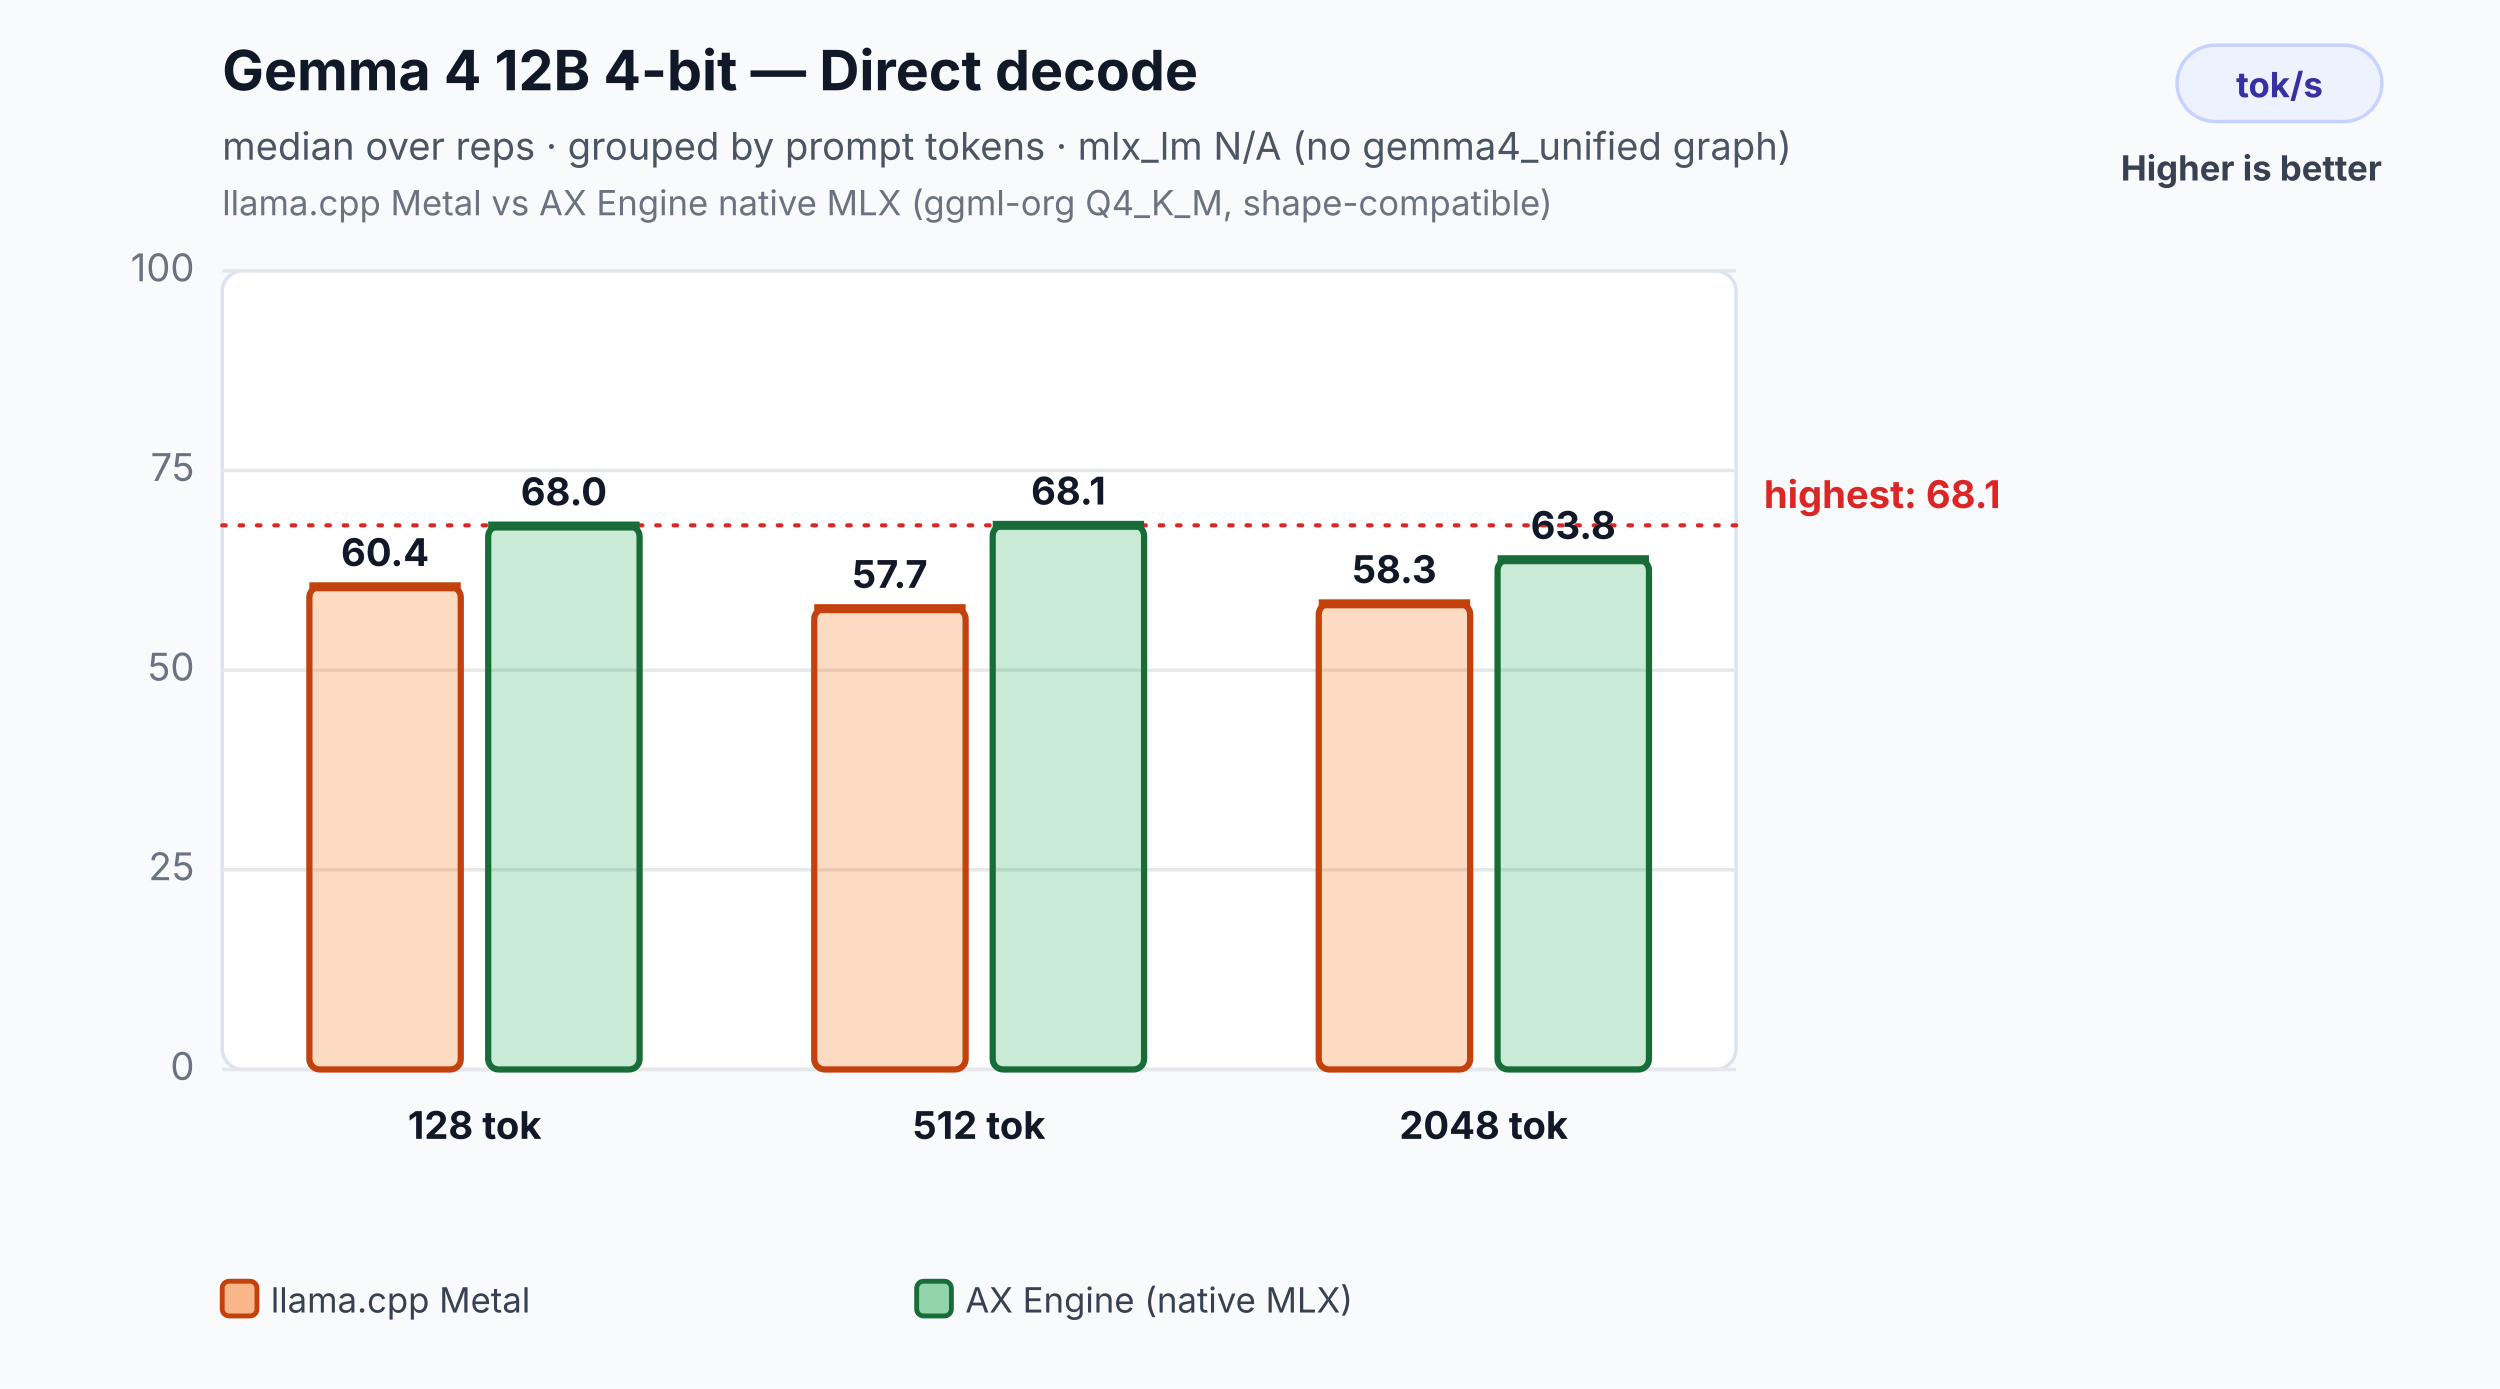
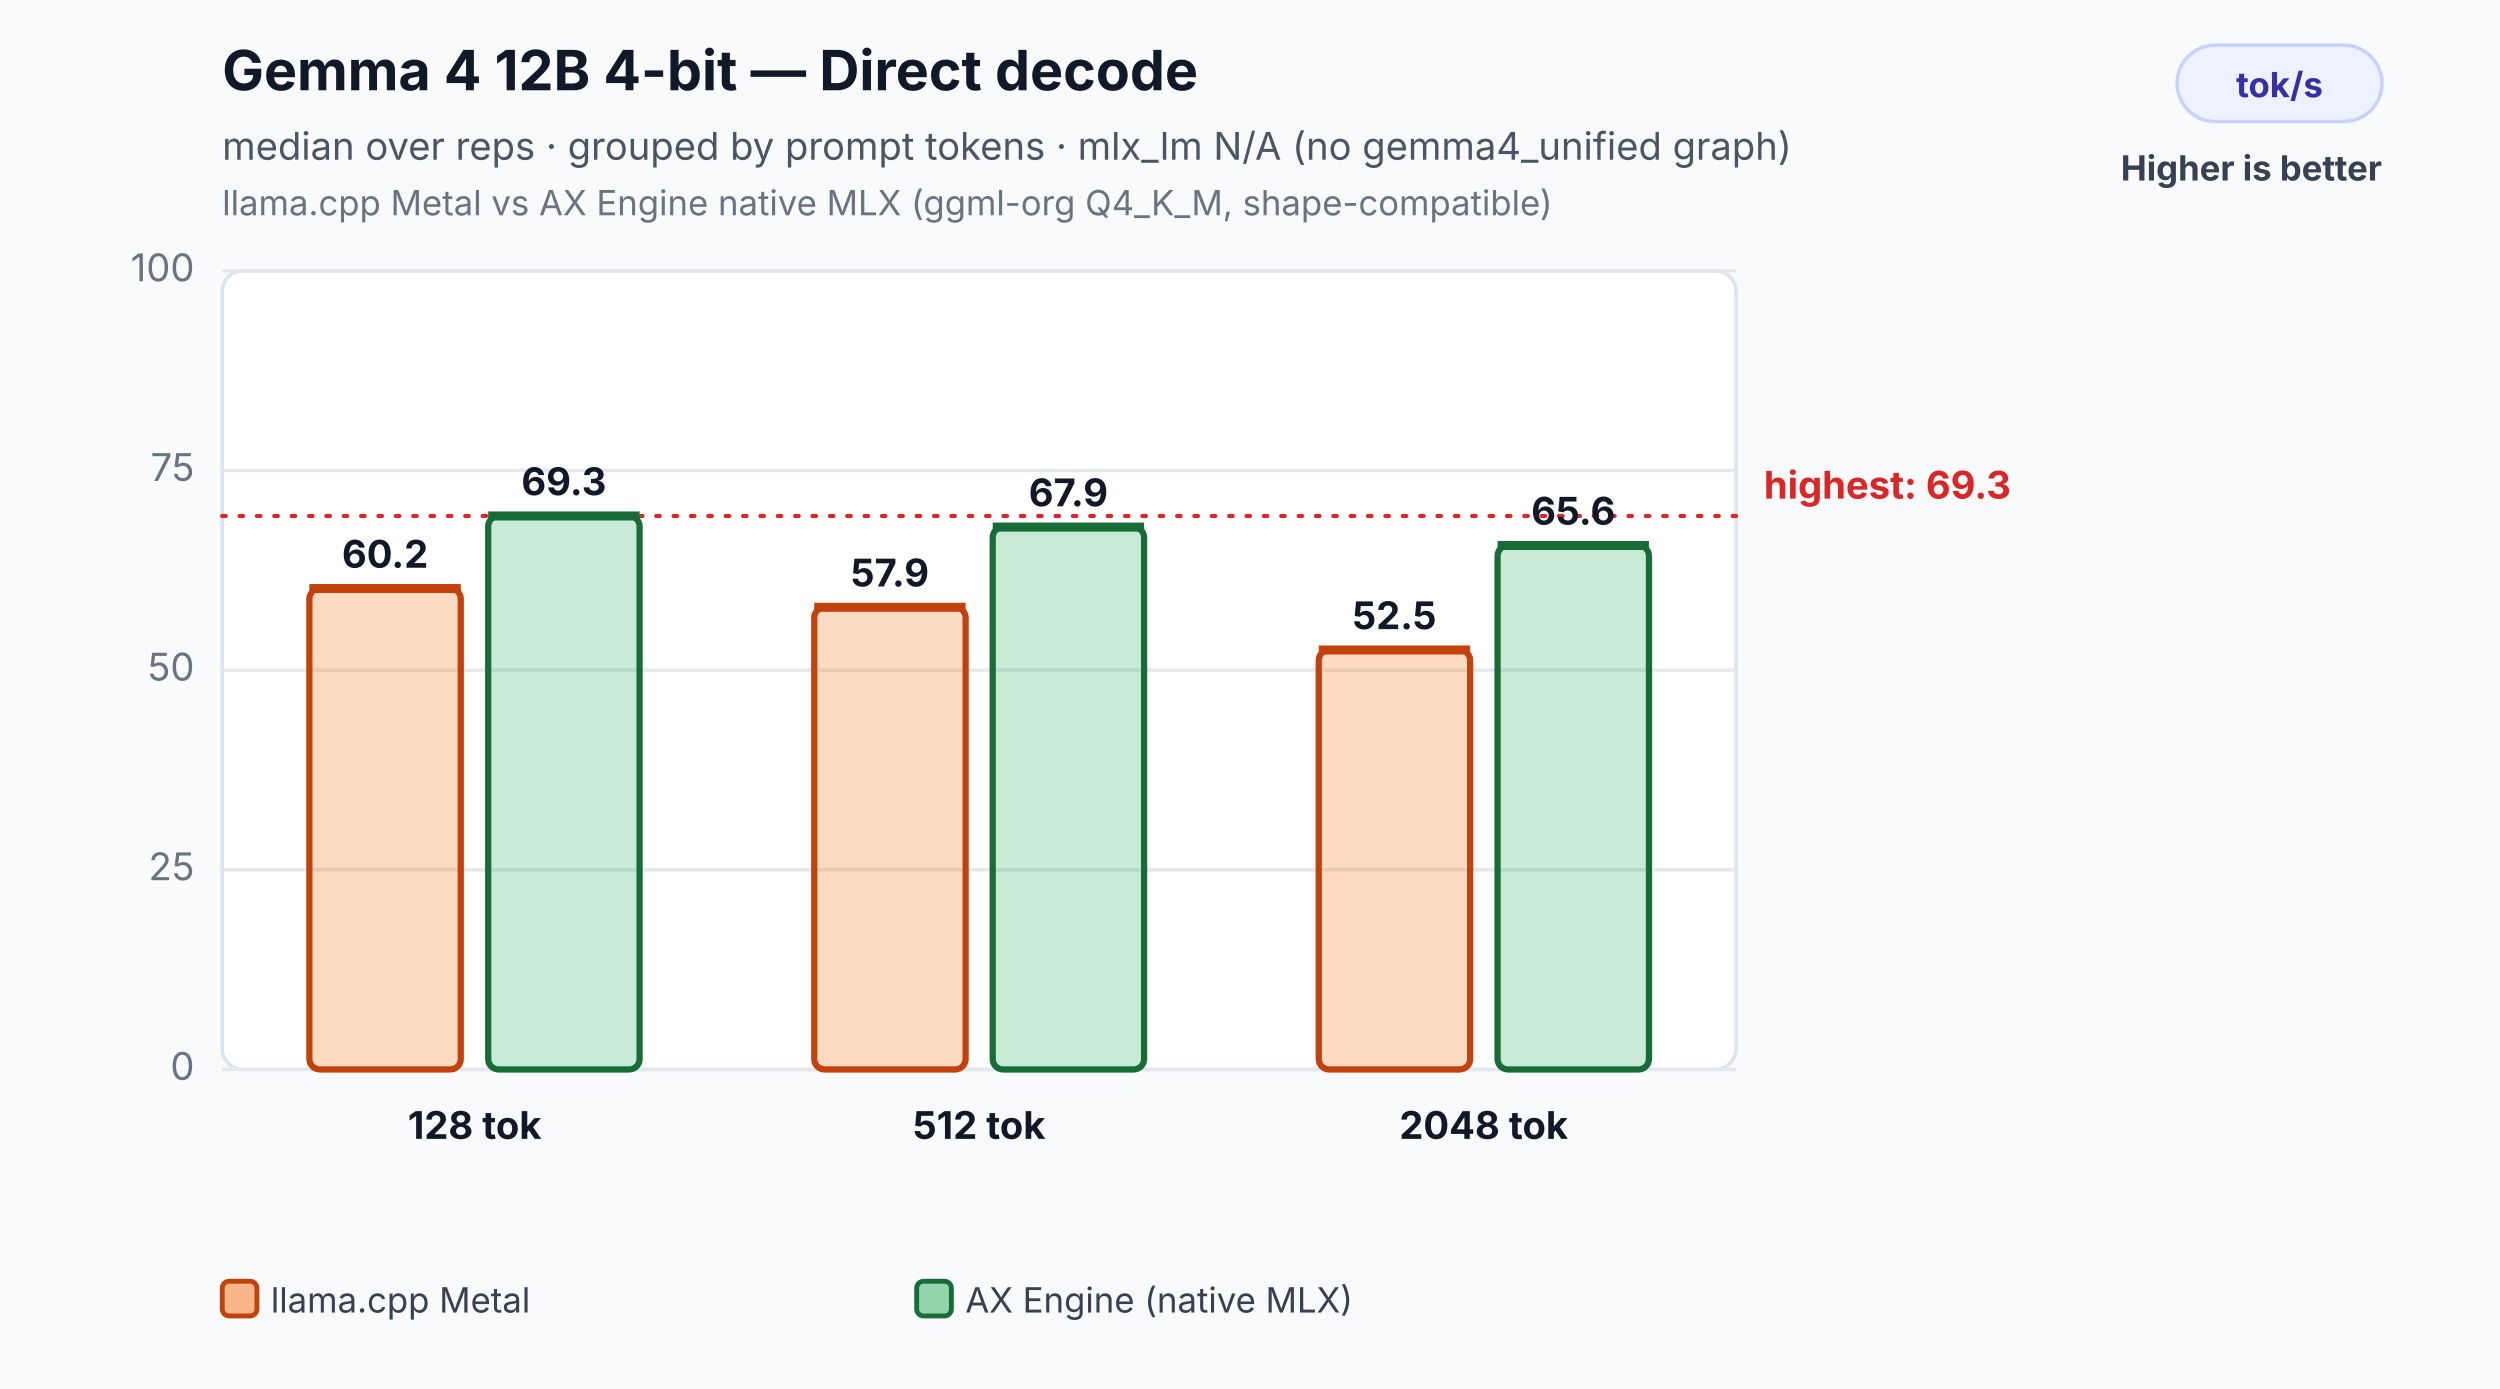
<svg xmlns="http://www.w3.org/2000/svg" width="720" height="400" viewBox="0 0 720 400" role="img" aria-labelledby="title desc">
  <rect width="100%" height="100%" fill="#f8fafc" />
  <text x="64" y="26" font-family="Inter,Segoe UI,Arial,sans-serif" font-size="16" font-weight="700" fill="#111827">Gemma 4 12B 4-bit — Direct decode</text>
  <text x="64" y="46" font-family="Inter,Segoe UI,Arial,sans-serif" font-size="11" fill="#4b5563">median over reps · grouped by prompt tokens · mlx_lm N/A (no gemma4_unified graph)</text>
  <text x="64" y="62" font-family="Inter,Segoe UI,Arial,sans-serif" font-size="10" fill="#6b7280">llama.cpp Metal vs AX Engine native MLX (ggml-org Q4_K_M, shape-compatible)</text>
  <rect x="627" y="13" width="59" height="22" rx="11" fill="#eef2ff" stroke="#c7d2fe" />
  <text x="656.5" y="28" text-anchor="middle" font-family="Inter,Segoe UI,Arial,sans-serif" font-size="10" font-weight="700" fill="#3730a3">tok/s</text>
  <text x="686" y="52" text-anchor="end" font-family="Inter,Segoe UI,Arial,sans-serif" font-size="10" font-weight="700" fill="#374151">Higher is better</text>
  <rect x="64" y="78" width="436" height="230" rx="6" fill="#ffffff" stroke="#dbe3ef" />
  <line x1="64" y1="308.0" x2="500" y2="308.0" stroke="#e5e7eb" stroke-width="1" />
  <text x="56" y="311.0" text-anchor="end" font-family="Inter,Segoe UI,Arial,sans-serif" font-size="11" fill="#6b7280">0</text>
  <line x1="64" y1="250.5" x2="500" y2="250.5" stroke="#e5e7eb" stroke-width="1" />
  <text x="56" y="253.5" text-anchor="end" font-family="Inter,Segoe UI,Arial,sans-serif" font-size="11" fill="#6b7280">25</text>
  <line x1="64" y1="193.0" x2="500" y2="193.0" stroke="#e5e7eb" stroke-width="1" />
  <text x="56" y="196.0" text-anchor="end" font-family="Inter,Segoe UI,Arial,sans-serif" font-size="11" fill="#6b7280">50</text>
  <line x1="64" y1="135.5" x2="500" y2="135.5" stroke="#e5e7eb" stroke-width="1" />
  <text x="56" y="138.5" text-anchor="end" font-family="Inter,Segoe UI,Arial,sans-serif" font-size="11" fill="#6b7280">75</text>
  <line x1="64" y1="78.0" x2="500" y2="78.0" stroke="#e5e7eb" stroke-width="1" />
  <text x="56" y="81.0" text-anchor="end" font-family="Inter,Segoe UI,Arial,sans-serif" font-size="11" fill="#6b7280">100</text>
-   <line x1="64" y1="151.3" x2="500" y2="151.3" stroke="#dc2626" stroke-width="1.2" stroke-dasharray="1 4" stroke-linecap="round" />
-   <text x="508" y="146.3" text-anchor="start" font-family="Inter,Segoe UI,Arial,sans-serif" font-size="11" font-weight="700" fill="#dc2626">highest: 68.1</text>
-   <rect x="89.1" y="169.0" width="43.6" height="139.0" rx="3" fill="#f97316" fill-opacity="0.26" stroke="#c2410c" stroke-width="1.8" />
-   <line x1="89.1" y1="169.0" x2="132.7" y2="169.0" stroke="#c2410c" stroke-width="2.6" />
-   <text x="110.9" y="163.0" text-anchor="middle" font-family="Inter,Segoe UI,Arial,sans-serif" font-size="11" font-weight="700" fill="#111827">60.4</text>
-   <rect x="140.6" y="151.5" width="43.6" height="156.5" rx="3" fill="#2eaf5f" fill-opacity="0.26" stroke="#176c37" stroke-width="1.8" />
-   <line x1="140.6" y1="151.5" x2="184.2" y2="151.5" stroke="#176c37" stroke-width="2.6" />
-   <text x="162.4" y="145.5" text-anchor="middle" font-family="Inter,Segoe UI,Arial,sans-serif" font-size="11" font-weight="700" fill="#111827">68.0</text>
+   <line x1="64" y1="148.6" x2="500" y2="148.6" stroke="#dc2626" stroke-width="1.2" stroke-dasharray="1 4" stroke-linecap="round" />
+   <text x="508" y="143.6" text-anchor="start" font-family="Inter,Segoe UI,Arial,sans-serif" font-size="11" font-weight="700" fill="#dc2626">highest: 69.3</text>
+   <rect x="89.1" y="169.5" width="43.6" height="138.5" rx="3" fill="#f97316" fill-opacity="0.26" stroke="#c2410c" stroke-width="1.8" />
+   <line x1="89.1" y1="169.5" x2="132.7" y2="169.5" stroke="#c2410c" stroke-width="2.6" />
+   <text x="110.9" y="163.5" text-anchor="middle" font-family="Inter,Segoe UI,Arial,sans-serif" font-size="11" font-weight="700" fill="#111827">60.2</text>
+   <rect x="140.6" y="148.6" width="43.6" height="159.4" rx="3" fill="#2eaf5f" fill-opacity="0.26" stroke="#176c37" stroke-width="1.8" />
+   <line x1="140.6" y1="148.6" x2="184.2" y2="148.6" stroke="#176c37" stroke-width="2.6" />
+   <text x="162.4" y="142.6" text-anchor="middle" font-family="Inter,Segoe UI,Arial,sans-serif" font-size="11" font-weight="700" fill="#111827">69.3</text>
  <text x="136.7" y="328.0" text-anchor="middle" font-family="Inter,Segoe UI,Arial,sans-serif" font-size="11" font-weight="700" fill="#111827">128 tok</text>
-   <rect x="234.5" y="175.3" width="43.6" height="132.7" rx="3" fill="#f97316" fill-opacity="0.26" stroke="#c2410c" stroke-width="1.8" />
-   <line x1="234.5" y1="175.3" x2="278.1" y2="175.3" stroke="#c2410c" stroke-width="2.6" />
-   <text x="256.3" y="169.3" text-anchor="middle" font-family="Inter,Segoe UI,Arial,sans-serif" font-size="11" font-weight="700" fill="#111827">57.7</text>
-   <rect x="285.9" y="151.3" width="43.6" height="156.7" rx="3" fill="#2eaf5f" fill-opacity="0.26" stroke="#176c37" stroke-width="1.8" />
-   <line x1="285.9" y1="151.3" x2="329.5" y2="151.3" stroke="#176c37" stroke-width="2.6" />
-   <text x="307.7" y="145.3" text-anchor="middle" font-family="Inter,Segoe UI,Arial,sans-serif" font-size="11" font-weight="700" fill="#111827">68.1</text>
+   <rect x="234.5" y="174.9" width="43.6" height="133.1" rx="3" fill="#f97316" fill-opacity="0.26" stroke="#c2410c" stroke-width="1.8" />
+   <line x1="234.5" y1="174.9" x2="278.1" y2="174.9" stroke="#c2410c" stroke-width="2.6" />
+   <text x="256.3" y="168.9" text-anchor="middle" font-family="Inter,Segoe UI,Arial,sans-serif" font-size="11" font-weight="700" fill="#111827">57.9</text>
+   <rect x="285.9" y="151.8" width="43.6" height="156.2" rx="3" fill="#2eaf5f" fill-opacity="0.26" stroke="#176c37" stroke-width="1.8" />
+   <line x1="285.9" y1="151.8" x2="329.5" y2="151.8" stroke="#176c37" stroke-width="2.6" />
+   <text x="307.7" y="145.8" text-anchor="middle" font-family="Inter,Segoe UI,Arial,sans-serif" font-size="11" font-weight="700" fill="#111827">67.9</text>
  <text x="282.0" y="328.0" text-anchor="middle" font-family="Inter,Segoe UI,Arial,sans-serif" font-size="11" font-weight="700" fill="#111827">512 tok</text>
-   <rect x="379.8" y="173.9" width="43.6" height="134.1" rx="3" fill="#f97316" fill-opacity="0.26" stroke="#c2410c" stroke-width="1.8" />
-   <line x1="379.8" y1="173.9" x2="423.4" y2="173.9" stroke="#c2410c" stroke-width="2.6" />
-   <text x="401.6" y="167.9" text-anchor="middle" font-family="Inter,Segoe UI,Arial,sans-serif" font-size="11" font-weight="700" fill="#111827">58.3</text>
-   <rect x="431.3" y="161.2" width="43.6" height="146.8" rx="3" fill="#2eaf5f" fill-opacity="0.26" stroke="#176c37" stroke-width="1.8" />
-   <line x1="431.3" y1="161.2" x2="474.9" y2="161.2" stroke="#176c37" stroke-width="2.6" />
-   <text x="453.1" y="155.2" text-anchor="middle" font-family="Inter,Segoe UI,Arial,sans-serif" font-size="11" font-weight="700" fill="#111827">63.8</text>
+   <rect x="379.8" y="187.2" width="43.6" height="120.8" rx="3" fill="#f97316" fill-opacity="0.26" stroke="#c2410c" stroke-width="1.8" />
+   <line x1="379.8" y1="187.2" x2="423.4" y2="187.2" stroke="#c2410c" stroke-width="2.6" />
+   <text x="401.6" y="181.2" text-anchor="middle" font-family="Inter,Segoe UI,Arial,sans-serif" font-size="11" font-weight="700" fill="#111827">52.5</text>
+   <rect x="431.3" y="157.1" width="43.6" height="150.9" rx="3" fill="#2eaf5f" fill-opacity="0.26" stroke="#176c37" stroke-width="1.8" />
+   <line x1="431.3" y1="157.1" x2="474.9" y2="157.1" stroke="#176c37" stroke-width="2.6" />
+   <text x="453.1" y="151.1" text-anchor="middle" font-family="Inter,Segoe UI,Arial,sans-serif" font-size="11" font-weight="700" fill="#111827">65.6</text>
  <text x="427.3" y="328.0" text-anchor="middle" font-family="Inter,Segoe UI,Arial,sans-serif" font-size="11" font-weight="700" fill="#111827">2048 tok</text>
  <rect x="64.0" y="369" width="10" height="10" rx="2" fill="#f97316" fill-opacity="0.5" stroke="#c2410c" stroke-width="1.4" />
  <text x="78.0" y="378" font-family="Inter,Segoe UI,Arial,sans-serif" font-size="10" fill="#374151">llama.cpp Metal</text>
  <rect x="264.0" y="369" width="10" height="10" rx="2" fill="#2eaf5f" fill-opacity="0.5" stroke="#176c37" stroke-width="1.4" />
  <text x="278.0" y="378" font-family="Inter,Segoe UI,Arial,sans-serif" font-size="10" fill="#374151">AX Engine (native MLX)</text>
</svg>
